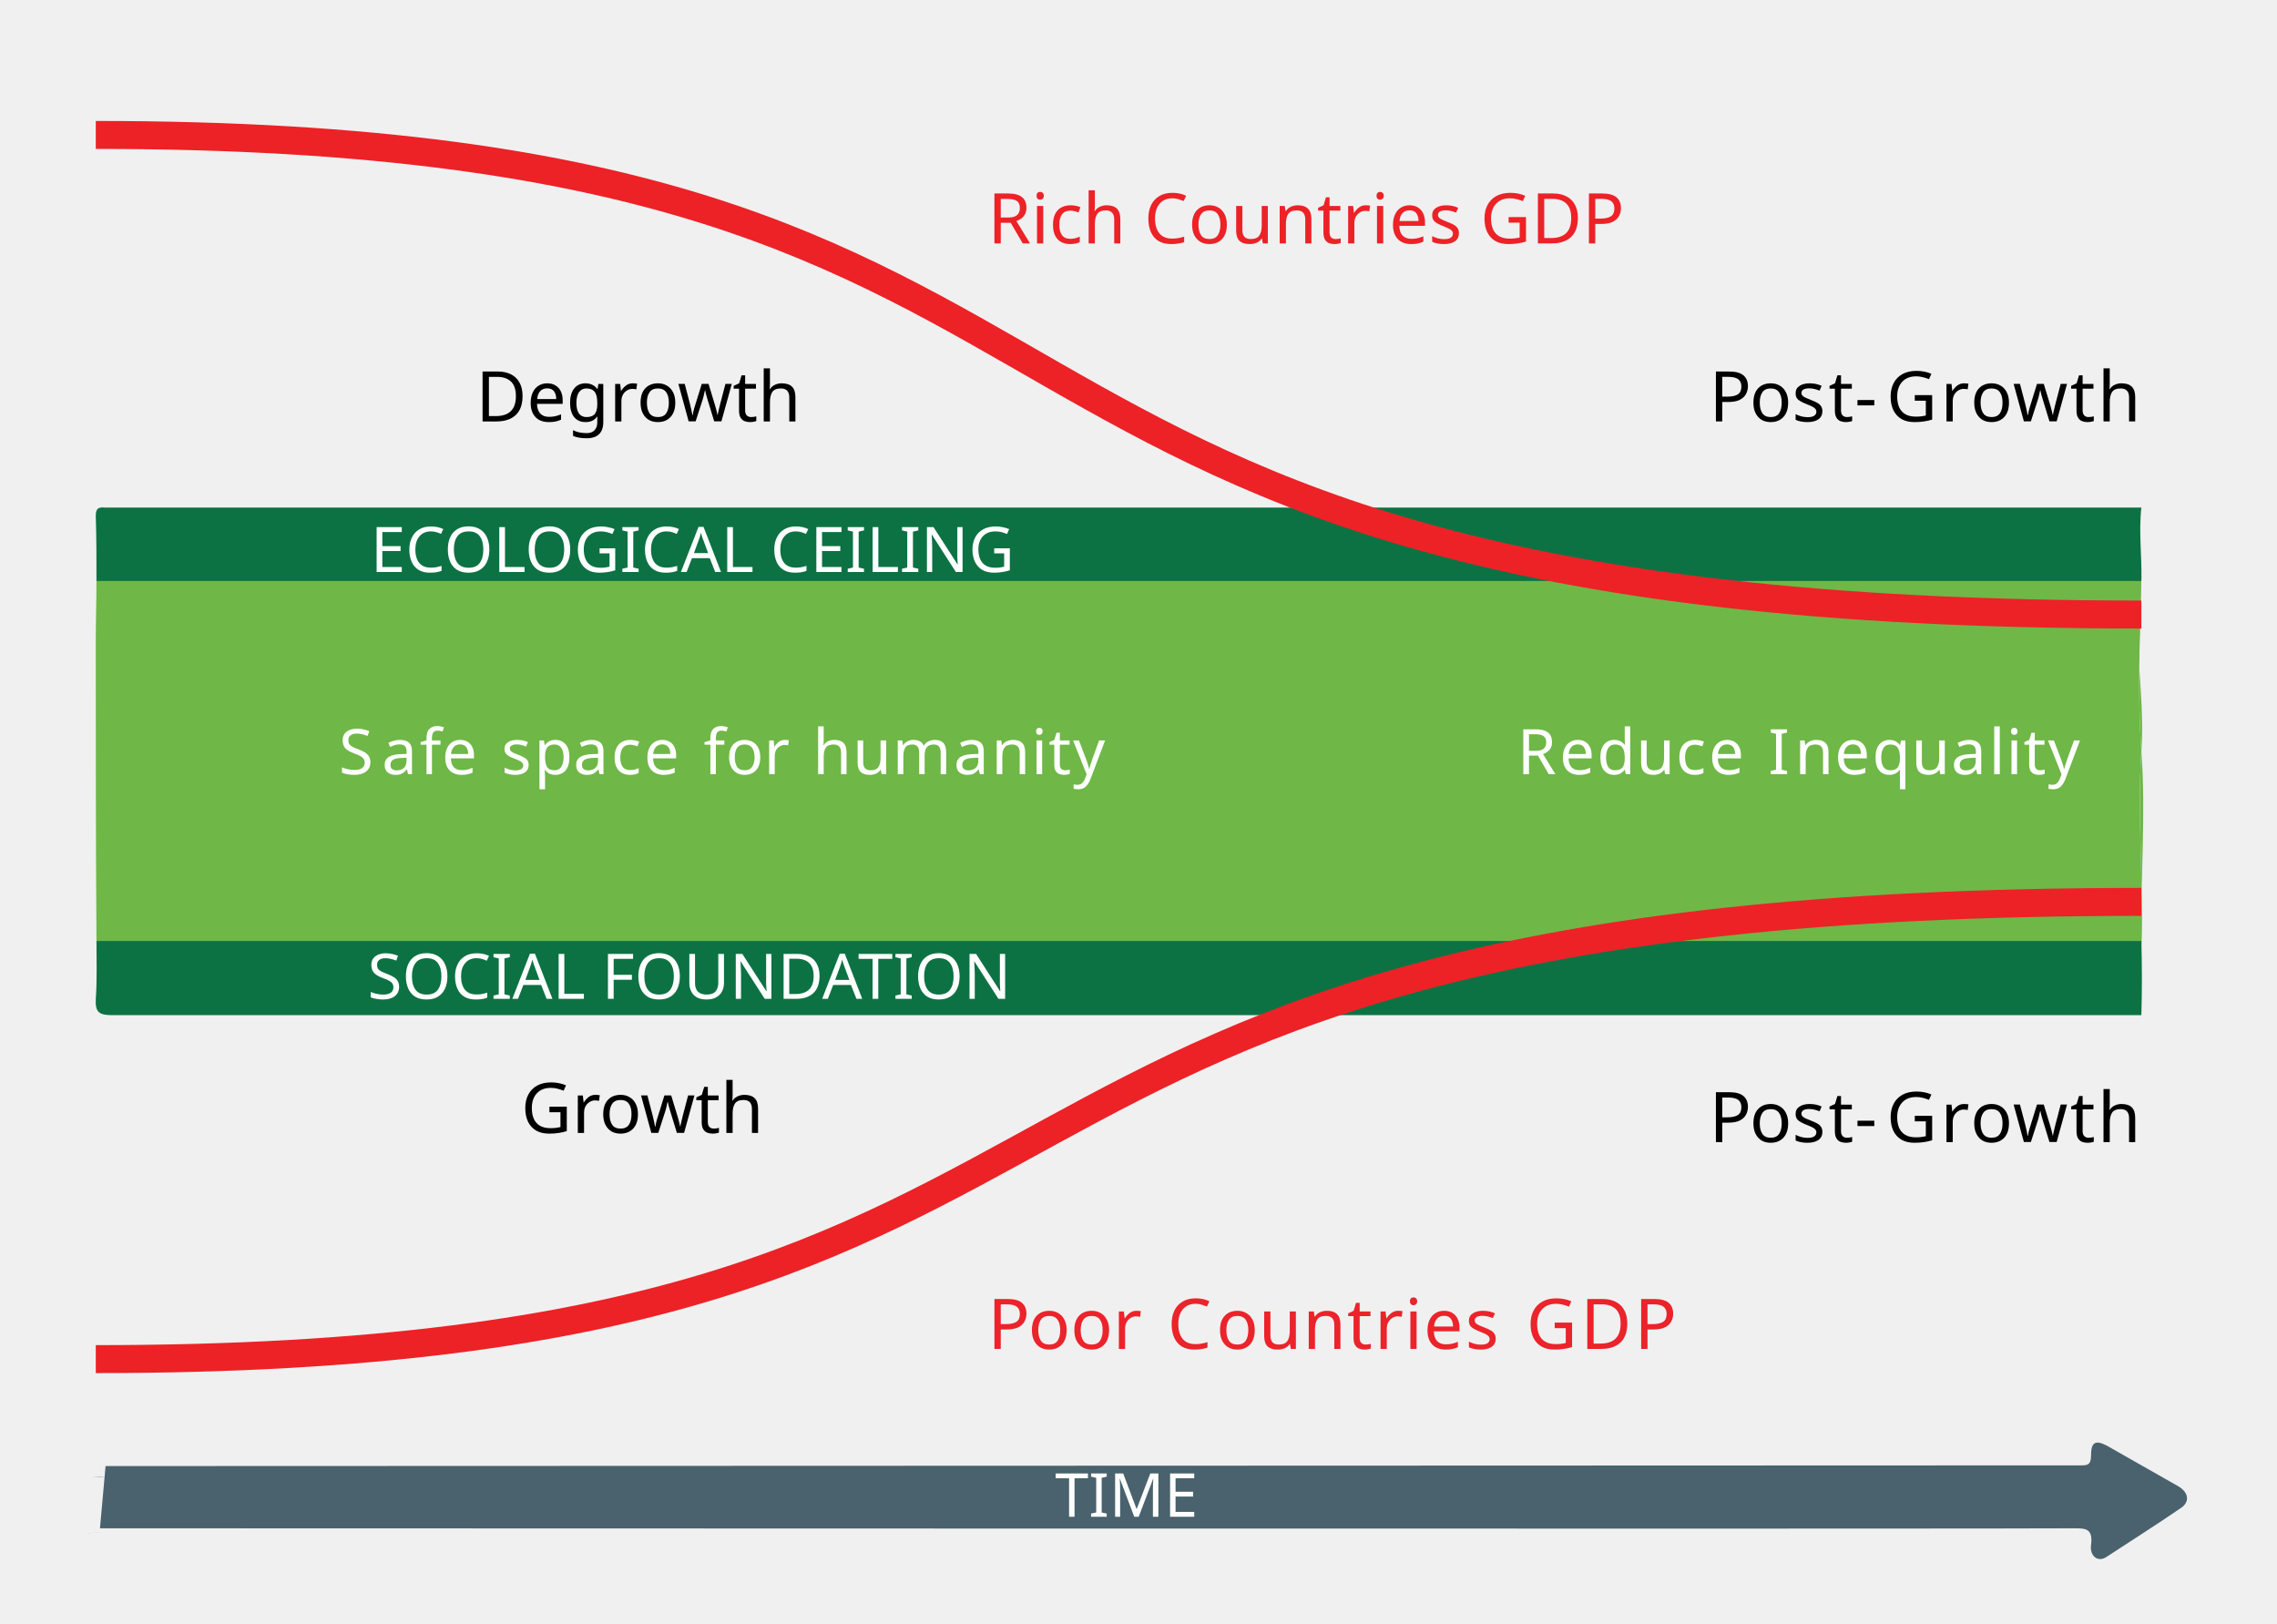
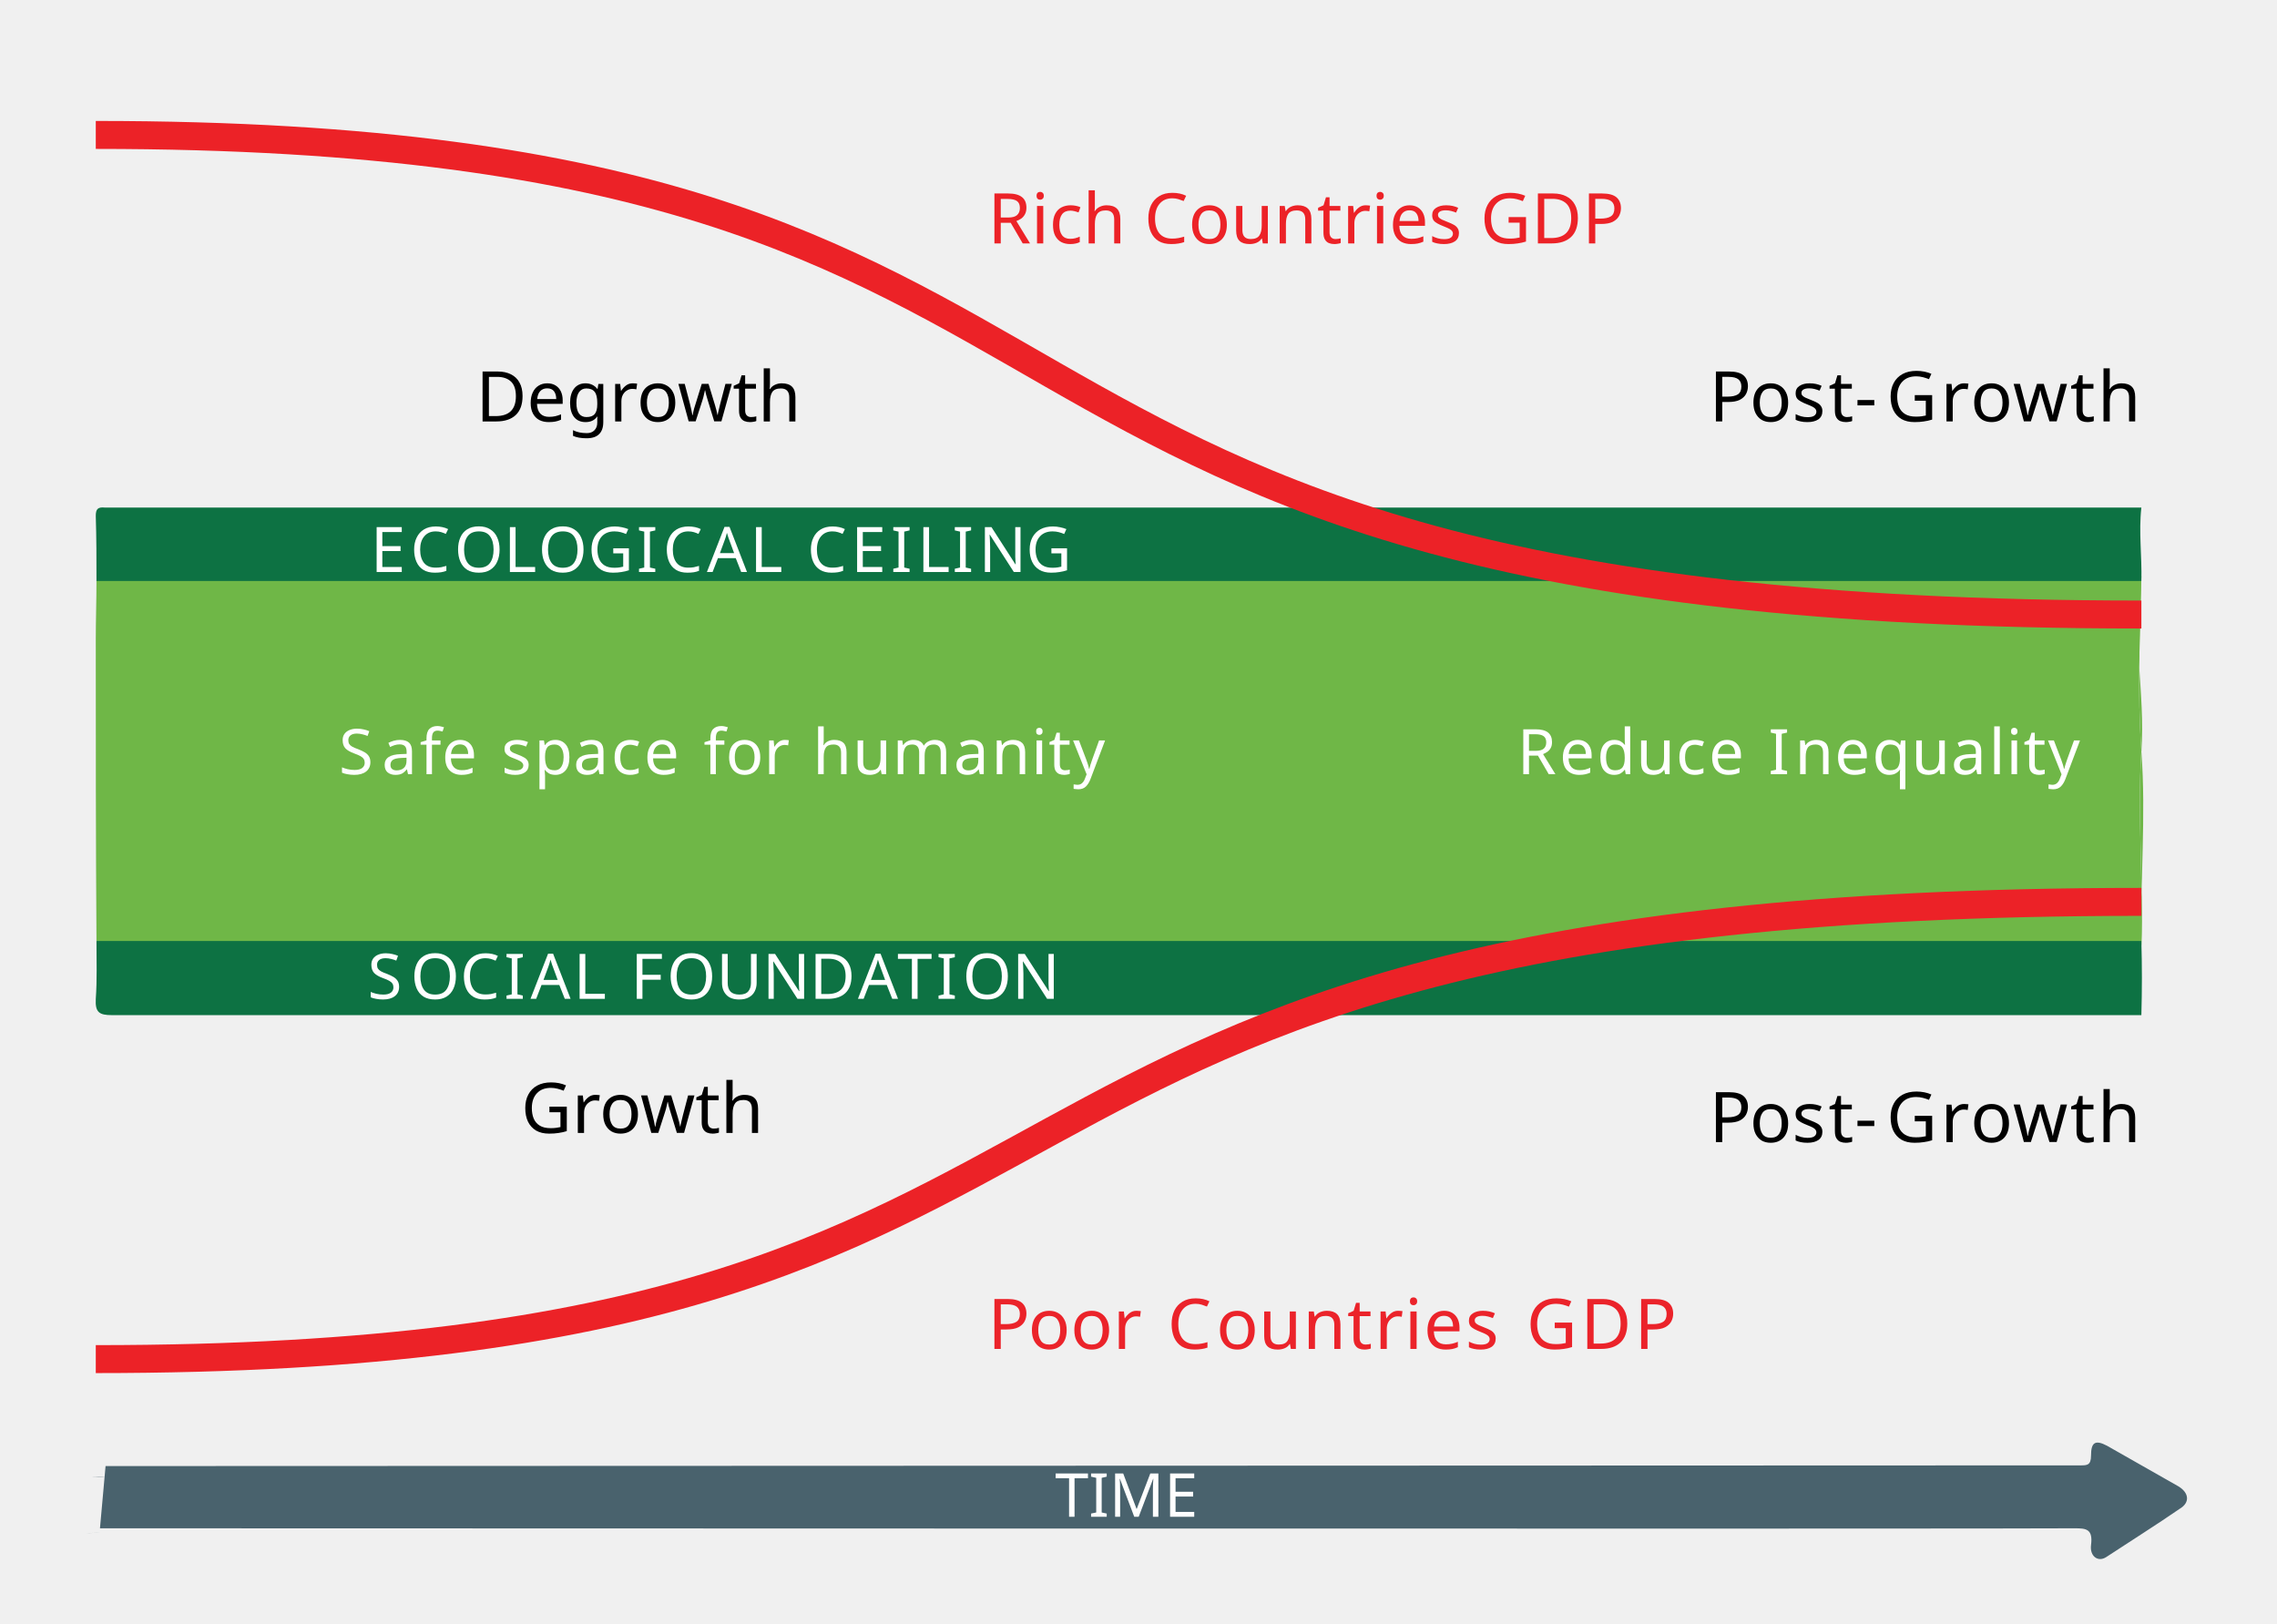
<svg xmlns="http://www.w3.org/2000/svg" version="1.1" baseProfile="tiny" id="Layer_1" x="0px" y="0px" viewBox="0 0 325.7 232.2" overflow="visible" xml:space="preserve">
  <g id="Layer_1_00000174561447533557222520000004364918306218701723_">
    <path fill="#6FB747" d="M306.3,82.4H15.9c-0.7,0-1.5,0-2.1,0.6c0,2.9-0.1,5.8-0.1,8.6c0,14.3,0,28.6,0.1,43c1.2,1,2.7,0.6,4.1,0.6   h288.4c0.3-9.3-0.6-18.5,0-27.8C305.7,99.1,306.1,90.7,306.3,82.4z" />
    <path fill="#6FB747" d="M306.3,82.4c-0.2,8.4-0.6,16.7,0,25.1C306.9,99.1,304.8,90.8,306.3,82.4C305,82.4,307.6,82.4,306.3,82.4z" />
    <path fill="#6FB747" d="M306.3,135.3C307.3,135.3,305.3,135.3,306.3,135.3c-0.2-9.3,0.7-18.5,0-27.8   C305.7,116.7,306.6,126,306.3,135.3z" />
    <path fill="#4A626F" d="M14.3,219.2c-0.7,0-1.3,0.1-2,0.1" />
    <path fill="#4A626F" d="M13.1,211.2c0.7,0,1.3,0,2,0.1" />
    <path fill="#0D7243" d="M16.4,72.6H15c-1-0.1-1.3,0.2-1.3,1.2c0.1,3.1,0.1,6.2,0.1,9.3h292.5c0.1-3.5-0.4-7,0-10.5H16.4z" />
    <path fill="#0D7243" d="M306.3,134.6H13.8c0,2.8,0.1,5.5-0.1,8.3c-0.1,1.9,0.5,2.3,2.3,2.3h290.3   C306.4,141.6,306.4,138.1,306.3,134.6z" />
    <path fill="#49626D" d="M15.1,209.7c2.3,0,280.2-0.1,282.5-0.1c0.9,0,1.5,0,1.5-1.4c0-1.9,0.6-2.3,2.3-1.4l10.2,5.8   c1.5,0.9,1.7,2.3,0.2,3.2c-3.5,2.4-7,4.6-10.5,6.9c-1.2,0.8-2.4-0.1-2.2-1.7c0.3-2.3-0.7-2.4-2.3-2.4c-2.3,0.1-280.2,0-282.5,0" />
  </g>
  <g id="Layer_3">
    <path fill="none" stroke="#EC2227" stroke-width="4" stroke-miterlimit="10" d="M13.7,19.3c160.1,0,107.3,68.6,292.6,68.6" />
    <path fill="none" stroke="#EC2227" stroke-width="4" stroke-miterlimit="10" d="M13.7,194.4c160.1,0,107.3-65.4,292.6-65.4" />
  </g>
  <g id="text">
    <text transform="matrix(1 0 0 1 68.0585 60.2808)" font-family="'Verdana'" font-size="10px">Degrowth</text>
    <text transform="matrix(1 0 0 1 74.5262 162.0547)" font-family="'Verdana'" font-size="10px">Growth</text>
    <text transform="matrix(1 0 0 1 141.2725 34.8162)" fill="#EC2227" font-family="'Verdana'" font-size="10px">Rich Countries GDP</text>
    <text transform="matrix(1 0 0 1 244.4746 60.2806)" font-family="'Verdana'" font-size="10px">P</text>
    <text transform="matrix(1 0 0 1 250.2607 60.2806)" font-family="'Verdana'" font-size="10px">o</text>
    <text transform="matrix(1 0 0 1 256.3301 60.2806)" font-family="'Verdana'" font-size="10px">s</text>
    <text transform="matrix(1 0 0 1 261.54 60.2806)" font-family="'Verdana'" font-size="10px">t</text>
    <text transform="matrix(1 0 0 1 265.2852 60.2806)" font-family="'Verdana'" font-size="10px">-</text>
    <text transform="matrix(1 0 0 1 269.8262 60.2806)" font-family="'Verdana'" font-size="10px">G</text>
    <text transform="matrix(1 0 0 1 277.5801 60.2806)" font-family="'Verdana'" font-size="10px">r</text>
    <text transform="matrix(1 0 0 1 281.8477 60.2806)" font-family="'Verdana'" font-size="10px">o</text>
    <text transform="matrix(1 0 0 1 287.917 60.2806)" font-family="'Verdana'" font-size="10px">w</text>
    <text transform="matrix(1 0 0 1 296.1006 60.2806)" font-family="'Verdana'" font-size="10px">t</text>
    <text transform="matrix(1 0 0 1 300.041 60.2806)" font-family="'Verdana'" font-size="10px">h</text>
    <text transform="matrix(1 0 0 1 244.4746 163.363)" font-family="'Verdana'" font-size="10px">P</text>
    <text transform="matrix(1 0 0 1 250.2607 163.363)" font-family="'Verdana'" font-size="10px">o</text>
    <text transform="matrix(1 0 0 1 256.3301 163.363)" font-family="'Verdana'" font-size="10px">s</text>
    <text transform="matrix(1 0 0 1 261.54 163.363)" font-family="'Verdana'" font-size="10px">t</text>
    <text transform="matrix(1 0 0 1 265.2852 163.363)" font-family="'Verdana'" font-size="10px">-</text>
    <text transform="matrix(1 0 0 1 269.8262 163.363)" font-family="'Verdana'" font-size="10px">G</text>
    <text transform="matrix(1 0 0 1 277.5801 163.363)" font-family="'Verdana'" font-size="10px">r</text>
    <text transform="matrix(1 0 0 1 281.8477 163.363)" font-family="'Verdana'" font-size="10px">o</text>
    <text transform="matrix(1 0 0 1 287.917 163.363)" font-family="'Verdana'" font-size="10px">w</text>
    <text transform="matrix(1 0 0 1 296.1006 163.363)" font-family="'Verdana'" font-size="10px">t</text>
    <text transform="matrix(1 0 0 1 300.041 163.363)" font-family="'Verdana'" font-size="10px">h</text>
    <text transform="matrix(1 0 0 1 141.2725 192.9426)" fill="#EB232A" font-family="'Verdana'" font-size="10px">P</text>
    <text transform="matrix(1 0 0 1 147.0586 192.9426)" fill="#EB232A" font-family="'Verdana'" font-size="10px">o</text>
    <text transform="matrix(1 0 0 1 153.128 192.9426)" fill="#EB232A" font-family="'Verdana'" font-size="10px">o</text>
    <text transform="matrix(1 0 0 1 159.1973 192.9426)" fill="#EB232A" font-family="'Verdana'" font-size="10px">r</text>
    <text transform="matrix(1 0 0 1 163.4649 192.9426)" fill="#EB232A" font-family="'Verdana'" font-size="10px"> </text>
    <text transform="matrix(1 0 0 1 166.9805 192.9426)" fill="#EB232A" font-family="'Verdana'" font-size="10px">C</text>
    <text transform="matrix(1 0 0 1 173.9629 192.9426)" fill="#EB232A" font-family="'Verdana'" font-size="10px">o</text>
    <text transform="matrix(1 0 0 1 180.0323 192.9426)" fill="#EB232A" font-family="'Verdana'" font-size="10px">u</text>
    <text transform="matrix(1 0 0 1 186.3604 192.9426)" fill="#EB232A" font-family="'Verdana'" font-size="10px">n</text>
    <text transform="matrix(1 0 0 1 192.6885 192.9426)" fill="#EB232A" font-family="'Verdana'" font-size="10px">t</text>
    <text transform="matrix(1 0 0 1 196.629 192.9426)" fill="#EB232A" font-family="'Verdana'" font-size="10px">r</text>
    <text transform="matrix(1 0 0 1 200.8965 192.9426)" fill="#EB232A" font-family="'Verdana'" font-size="10px">i</text>
    <text transform="matrix(1 0 0 1 203.6407 192.9426)" fill="#EB232A" font-family="'Verdana'" font-size="10px">e</text>
    <text transform="matrix(1 0 0 1 209.5977 192.9426)" fill="#EB232A" font-family="'Verdana'" font-size="10px">s</text>
    <text transform="matrix(1 0 0 1 214.8077 192.9426)" fill="#EB232A" font-family="'Verdana'" font-size="10px"> </text>
    <text transform="matrix(1 0 0 1 218.3233 192.9426)" fill="#EB232A" font-family="'Verdana'" font-size="10px">G</text>
    <text transform="matrix(1 0 0 1 226.0772 192.9426)" fill="#EB232A" font-family="'Verdana'" font-size="10px">D</text>
    <text transform="matrix(1 0 0 1 233.7823 192.9426)" fill="#EB232A" font-family="'Verdana'" font-size="10px">P</text>
-     <text transform="matrix(1 0 0 1 53.0006 81.8196)" fill="#FFFFFF" font-family="'Verdana-Bold'" font-size="9px">ECOLOGICAL CEILING</text>
-     <text transform="matrix(1 0 0 1 52.5728 142.8684)" fill="#FFFFFF" font-family="'Verdana-Bold'" font-size="9px">SOCIAL FOUNDATION</text>
-     <text transform="matrix(1 0 0 1 150.9039 216.9471)" fill="#FFFFFF" font-family="'Verdana-Bold'" font-size="8.668px">TIME</text>
+     <text transform="matrix(1 0 0 1 53.0006 81.8196)" fill="#FFFFFF" font-family="'Verdana'" font-size="9px">E</text>
+     <text transform="matrix(1 0 0 1 58.6915 81.8196)" fill="#FFFFFF" font-family="'Verdana'" font-size="9px">C</text>
+     <text transform="matrix(1 0 0 1 64.9757 81.8196)" fill="#FFFFFF" font-family="'Verdana'" font-size="9px">O</text>
+     <text transform="matrix(1 0 0 1 72.0597 81.8196)" fill="#FFFFFF" font-family="'Verdana'" font-size="9px">L</text>
+     <text transform="matrix(1 0 0 1 76.9816 81.8196)" fill="#FFFFFF" font-family="'Verdana'" font-size="9px">O</text>
+     <text transform="matrix(1 0 0 1 84.0655 81.8196)" fill="#FFFFFF" font-family="'Verdana'" font-size="9px">G</text>
+     <text transform="matrix(1 0 0 1 91.0441 81.8196)" fill="#FFFFFF" font-family="'Verdana'" font-size="9px">I</text>
+     <text transform="matrix(1 0 0 1 94.8321 81.8196)" fill="#FFFFFF" font-family="'Verdana'" font-size="9px">C</text>
+     <text transform="matrix(1 0 0 1 101.1163 81.8196)" fill="#FFFFFF" font-family="'Verdana'" font-size="9px">A</text>
+     <text transform="matrix(1 0 0 1 107.2687 81.8196)" fill="#FFFFFF" font-family="'Verdana'" font-size="9px">L</text>
+     <text transform="matrix(1 0 0 1 112.2784 81.8196)" fill="#FFFFFF" font-family="'Verdana'" font-size="9px"> </text>
+     <text transform="matrix(1 0 0 1 115.4425 81.8196)" fill="#FFFFFF" font-family="'Verdana'" font-size="9px">C</text>
+     <text transform="matrix(1 0 0 1 121.7267 81.8196)" fill="#FFFFFF" font-family="'Verdana'" font-size="9px">E</text>
+     <text transform="matrix(1 0 0 1 127.4176 81.8196)" fill="#FFFFFF" font-family="'Verdana'" font-size="9px">I</text>
+     <text transform="matrix(1 0 0 1 131.2057 81.8196)" fill="#FFFFFF" font-family="'Verdana'" font-size="9px">L</text>
+     <text transform="matrix(1 0 0 1 136.2154 81.8196)" fill="#FFFFFF" font-family="'Verdana'" font-size="9px">I</text>
+     <text transform="matrix(1 0 0 1 140.0035 81.8196)" fill="#FFFFFF" font-family="'Verdana'" font-size="9px">N</text>
+     <text transform="matrix(1 0 0 1 146.7359 81.8196)" fill="#FFFFFF" font-family="'Verdana'" font-size="9px">G</text>
+     <text transform="matrix(1 0 0 1 52.5728 142.8684)" fill="#FFFFFF" font-family="'Verdana'" font-size="9px">S</text>
+     <text transform="matrix(1 0 0 1 58.7251 142.8684)" fill="#FFFFFF" font-family="'Verdana'" font-size="9px">O</text>
+     <text transform="matrix(1 0 0 1 65.8091 142.8684)" fill="#FFFFFF" font-family="'Verdana'" font-size="9px">C</text>
+     <text transform="matrix(1 0 0 1 72.0933 142.8684)" fill="#FFFFFF" font-family="'Verdana'" font-size="9px">I</text>
+     <text transform="matrix(1 0 0 1 75.8814 142.8684)" fill="#FFFFFF" font-family="'Verdana'" font-size="9px">A</text>
+     <text transform="matrix(1 0 0 1 82.0337 142.8684)" fill="#FFFFFF" font-family="'Verdana'" font-size="9px">L</text>
+     <text transform="matrix(1 0 0 1 87.0435 142.8684)" fill="#FFFFFF" font-family="'Verdana'" font-size="9px"> </text>
+     <text transform="matrix(1 0 0 1 90.2076 142.8684)" fill="#FFFFFF" font-family="'Verdana'" font-size="9px">F</text>
+     <text transform="matrix(1 0 0 1 95.3799 142.8684)" fill="#FFFFFF" font-family="'Verdana'" font-size="9px">O</text>
+     <text transform="matrix(1 0 0 1 102.4639 142.8684)" fill="#FFFFFF" font-family="'Verdana'" font-size="9px">U</text>
+     <text transform="matrix(1 0 0 1 109.0513 142.8684)" fill="#FFFFFF" font-family="'Verdana'" font-size="9px">N</text>
+     <text transform="matrix(1 0 0 1 115.7837 142.8684)" fill="#FFFFFF" font-family="'Verdana'" font-size="9px">D</text>
+     <text transform="matrix(1 0 0 1 122.7183 142.8684)" fill="#FFFFFF" font-family="'Verdana'" font-size="9px">A</text>
+     <text transform="matrix(1 0 0 1 128.3433 142.8684)" fill="#FFFFFF" font-family="'Verdana'" font-size="9px">T</text>
+     <text transform="matrix(1 0 0 1 133.8892 142.8684)" fill="#FFFFFF" font-family="'Verdana'" font-size="9px">I</text>
+     <text transform="matrix(1 0 0 1 137.6773 142.8684)" fill="#FFFFFF" font-family="'Verdana'" font-size="9px">O</text>
+     <text transform="matrix(1 0 0 1 144.7613 142.8684)" fill="#FFFFFF" font-family="'Verdana'" font-size="9px">N</text>
+     <text transform="matrix(1 0 0 1 150.9039 216.9471)" fill="#FFFFFF" font-family="'Verdana'" font-size="8.668px">TIME</text>
    <text transform="matrix(1 0 0 1 48.4645 110.7396)" fill="#FFFFFF" font-family="'Verdana'" font-size="9px">S</text>
    <text transform="matrix(1 0 0 1 54.6168 110.7396)" fill="#FFFFFF" font-family="'Verdana'" font-size="9px">a</text>
    <text transform="matrix(1 0 0 1 60.0221 110.7396)" fill="#FFFFFF" font-family="'Verdana'" font-size="9px">f</text>
    <text transform="matrix(1 0 0 1 63.1862 110.7396)" fill="#FFFFFF" font-family="'Verdana'" font-size="9px">e</text>
    <text transform="matrix(1 0 0 1 68.5475 110.7396)" fill="#FFFFFF" font-family="'Verdana'" font-size="9px"> </text>
    <text transform="matrix(1 0 0 1 71.7116 110.7396)" fill="#FFFFFF" font-family="'Verdana'" font-size="9px">s</text>
    <text transform="matrix(1 0 0 1 76.4005 110.7396)" fill="#FFFFFF" font-family="'Verdana'" font-size="9px">p</text>
    <text transform="matrix(1 0 0 1 82.008 110.7396)" fill="#FFFFFF" font-family="'Verdana'" font-size="9px">a</text>
    <text transform="matrix(1 0 0 1 87.4132 110.7396)" fill="#FFFFFF" font-family="'Verdana'" font-size="9px">c</text>
    <text transform="matrix(1 0 0 1 92.1022 110.7396)" fill="#FFFFFF" font-family="'Verdana'" font-size="9px">e</text>
    <text transform="matrix(1 0 0 1 97.4635 110.7396)" fill="#FFFFFF" font-family="'Verdana'" font-size="9px"> </text>
    <text transform="matrix(1 0 0 1 100.6276 110.7396)" fill="#FFFFFF" font-family="'Verdana'" font-size="9px">f</text>
    <text transform="matrix(1 0 0 1 103.7916 110.7396)" fill="#FFFFFF" font-family="'Verdana'" font-size="9px">o</text>
    <text transform="matrix(1 0 0 1 109.2541 110.7396)" fill="#FFFFFF" font-family="'Verdana'" font-size="9px">r</text>
    <text transform="matrix(1 0 0 1 113.0949 110.7396)" fill="#FFFFFF" font-family="'Verdana'" font-size="9px"> </text>
    <text transform="matrix(1 0 0 1 116.2589 110.7396)" fill="#FFFFFF" font-family="'Verdana'" font-size="9px">h</text>
    <text transform="matrix(1 0 0 1 121.9542 110.7396)" fill="#FFFFFF" font-family="'Verdana'" font-size="9px">u</text>
    <text transform="matrix(1 0 0 1 127.6496 110.7396)" fill="#FFFFFF" font-family="'Verdana'" font-size="9px">m</text>
    <text transform="matrix(1 0 0 1 136.4035 110.7396)" fill="#FFFFFF" font-family="'Verdana'" font-size="9px">a</text>
    <text transform="matrix(1 0 0 1 141.8087 110.7396)" fill="#FFFFFF" font-family="'Verdana'" font-size="9px">n</text>
    <text transform="matrix(1 0 0 1 147.5041 110.7396)" fill="#FFFFFF" font-family="'Verdana'" font-size="9px">i</text>
    <text transform="matrix(1 0 0 1 149.9738 110.7396)" fill="#FFFFFF" font-family="'Verdana'" font-size="9px">t</text>
    <text transform="matrix(1 0 0 1 153.4762 110.7396)" fill="#FFFFFF" font-family="'Verdana'" font-size="9px">y</text>
    <text transform="matrix(1 0 0 1 217.0165 110.7396)" fill="#FFFFFF" font-family="'Verdana'" font-size="9px">R</text>
    <text transform="matrix(1 0 0 1 223.0546 110.7396)" fill="#FFFFFF" font-family="'Verdana'" font-size="9px">e</text>
    <text transform="matrix(1 0 0 1 228.4159 110.7396)" fill="#FFFFFF" font-family="'Verdana'" font-size="9px">d</text>
    <text transform="matrix(1 0 0 1 234.0233 110.7396)" fill="#FFFFFF" font-family="'Verdana'" font-size="9px">u</text>
    <text transform="matrix(1 0 0 1 239.7186 110.7396)" fill="#FFFFFF" font-family="'Verdana'" font-size="9px">c</text>
    <text transform="matrix(1 0 0 1 244.4076 110.7396)" fill="#FFFFFF" font-family="'Verdana'" font-size="9px">e</text>
    <text transform="matrix(1 0 0 1 249.7689 110.7396)" fill="#FFFFFF" font-family="'Verdana'" font-size="9px"> </text>
    <text transform="matrix(1 0 0 1 252.933 110.7396)" fill="#FFFFFF" font-family="'Verdana'" font-size="9px">I</text>
    <text transform="matrix(1 0 0 1 256.7211 110.7396)" fill="#FFFFFF" font-family="'Verdana'" font-size="9px">n</text>
    <text transform="matrix(1 0 0 1 262.4164 110.7396)" fill="#FFFFFF" font-family="'Verdana'" font-size="9px">e</text>
    <text transform="matrix(1 0 0 1 267.7777 110.7396)" fill="#FFFFFF" font-family="'Verdana'" font-size="9px">q</text>
    <text transform="matrix(1 0 0 1 273.3851 110.7396)" fill="#FFFFFF" font-family="'Verdana'" font-size="9px">u</text>
    <text transform="matrix(1 0 0 1 279.0804 110.7396)" fill="#FFFFFF" font-family="'Verdana'" font-size="9px">a</text>
    <text transform="matrix(1 0 0 1 284.4857 110.7396)" fill="#FFFFFF" font-family="'Verdana'" font-size="9px">l</text>
    <text transform="matrix(1 0 0 1 286.9554 110.7396)" fill="#FFFFFF" font-family="'Verdana'" font-size="9px">i</text>
    <text transform="matrix(1 0 0 1 289.4252 110.7396)" fill="#FFFFFF" font-family="'Verdana'" font-size="9px">t</text>
    <text transform="matrix(1 0 0 1 292.9276 110.7396)" fill="#FFFFFF" font-family="'Verdana'" font-size="9px">y</text>
  </g>
</svg>
